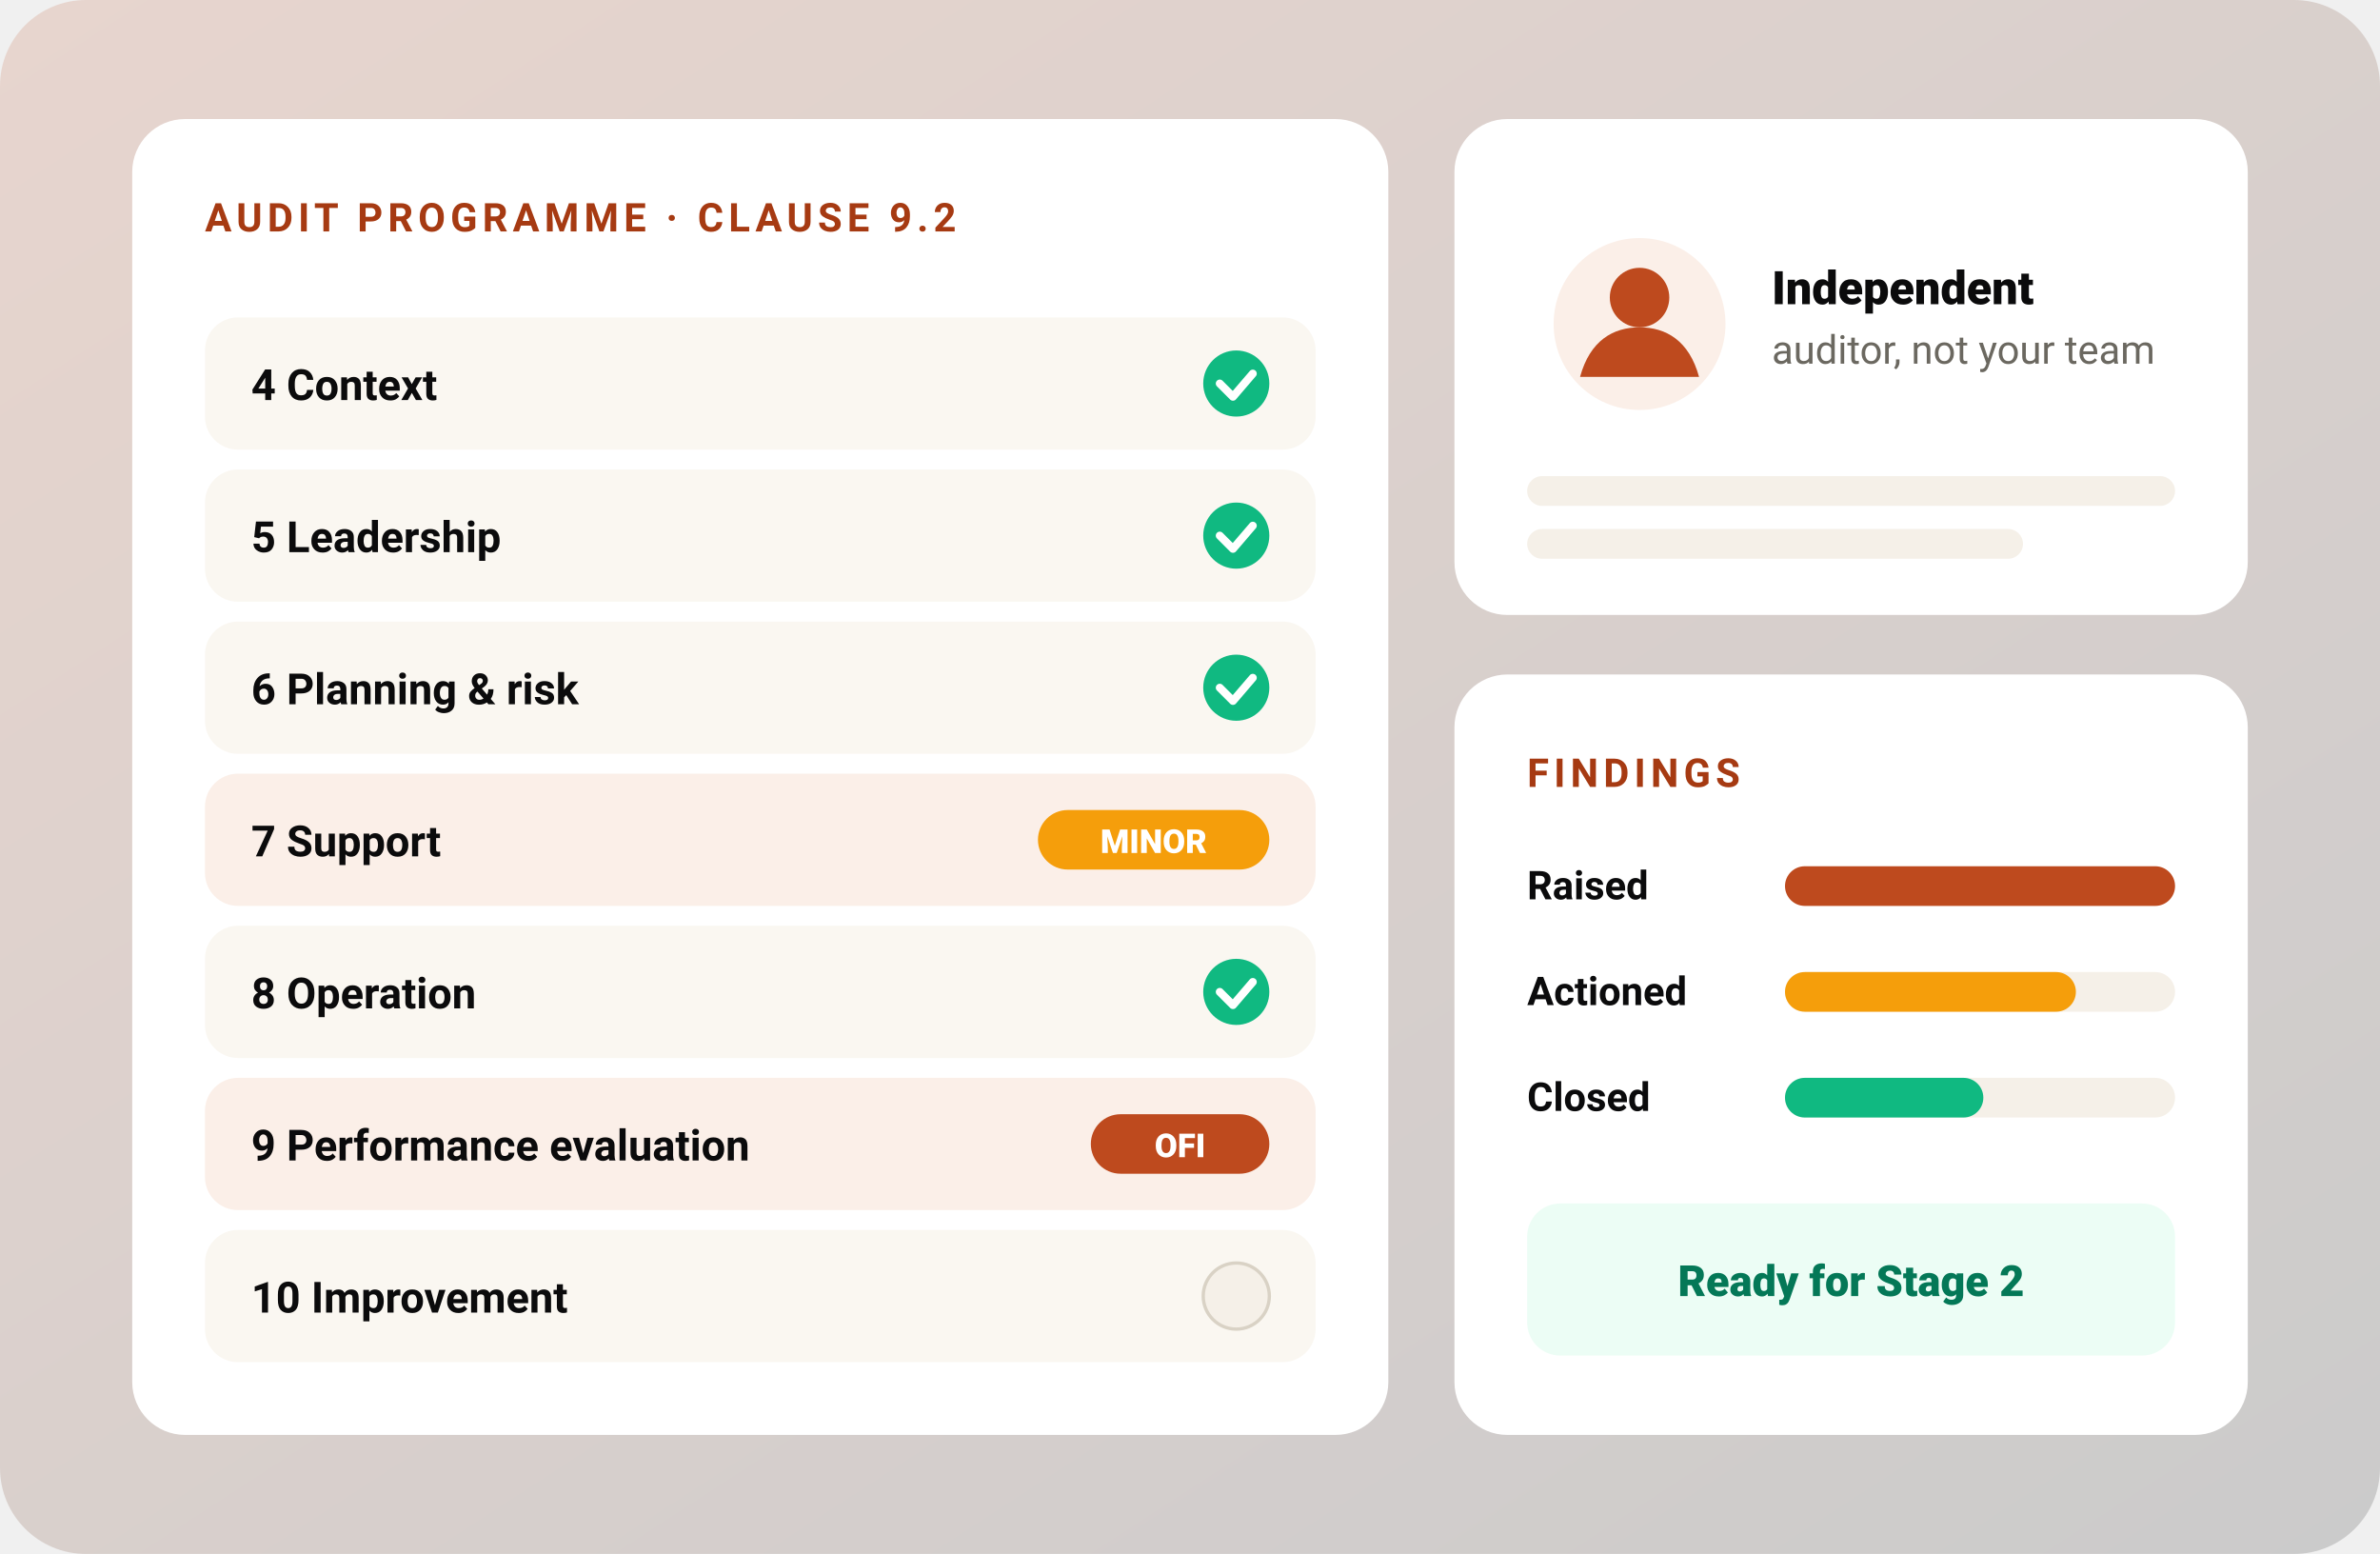
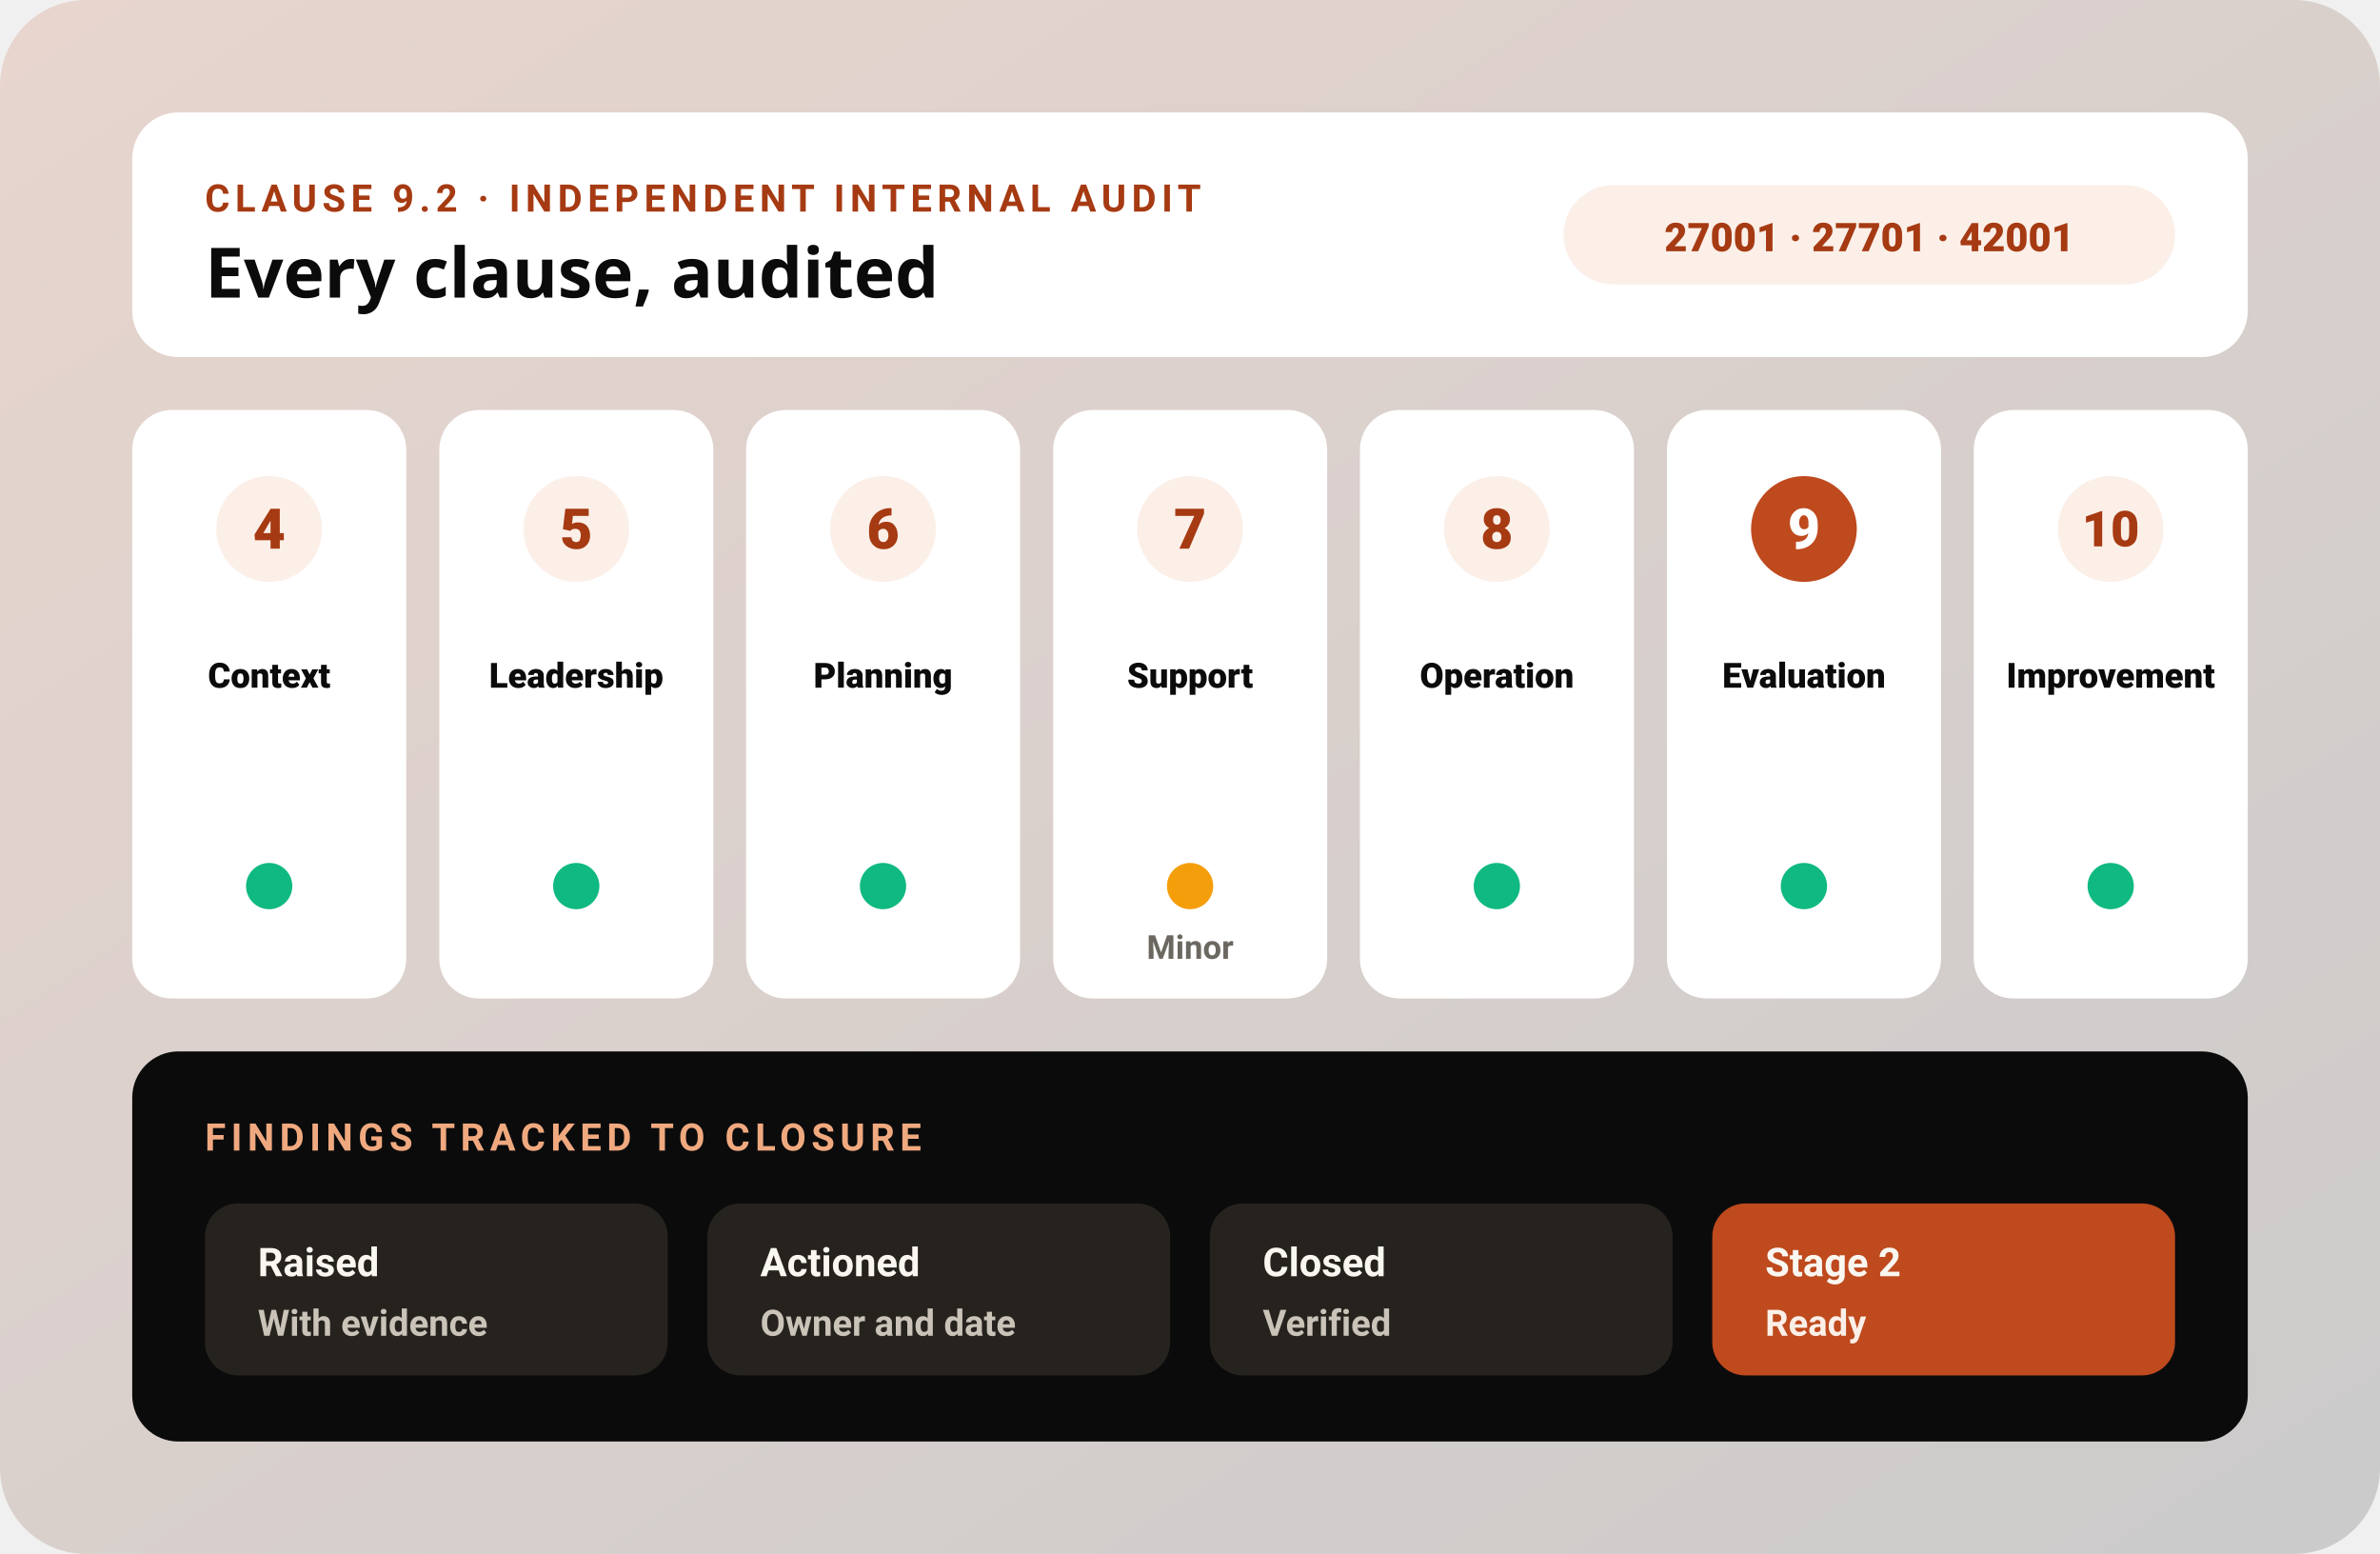
<svg xmlns="http://www.w3.org/2000/svg" viewBox="0 0 720 470" font-family="Manrope, system-ui, -apple-system, Segoe UI, Roboto, sans-serif">
  <defs>
    <linearGradient id="g" x1="0" y1="0" x2="1" y2="1">
      <stop offset="0" stop-color="#BE4A1E" stop-opacity=".16" />
      <stop offset="1" stop-color="#0B0B0C" stop-opacity=".16" />
    </linearGradient>
  </defs>
  <rect width="720" height="470" rx="26" fill="url(#g)" />
-   <g transform="translate(40,36)">
-     <rect width="380" height="398" rx="16" fill="#fff" />
-     <text x="22" y="34" font-size="12" font-weight="700" fill="#A63A12" letter-spacing="1.5">AUDIT PROGRAMME · CLAUSE 9.2</text>
-     <g font-size="13" fill="#0B0B0C">
-       <g transform="translate(22,60)">
-         <rect width="336" height="40" rx="10" fill="#FAF7F1" />
-         <text x="14" y="25" font-weight="700">4  Context</text>
-         <circle cx="312" cy="20" r="10" fill="#10B981" />
-         <path d="M307 20l4 4 6-7" fill="none" stroke="#fff" stroke-width="2.4" stroke-linecap="round" stroke-linejoin="round" />
-       </g>
-       <g transform="translate(22,106)">
-         <rect width="336" height="40" rx="10" fill="#FAF7F1" />
-         <text x="14" y="25" font-weight="700">5  Leadership</text>
-         <circle cx="312" cy="20" r="10" fill="#10B981" />
-         <path d="M307 20l4 4 6-7" fill="none" stroke="#fff" stroke-width="2.4" stroke-linecap="round" stroke-linejoin="round" />
-       </g>
-       <g transform="translate(22,152)">
-         <rect width="336" height="40" rx="10" fill="#FAF7F1" />
-         <text x="14" y="25" font-weight="700">6  Planning &amp; risk</text>
-         <circle cx="312" cy="20" r="10" fill="#10B981" />
-         <path d="M307 20l4 4 6-7" fill="none" stroke="#fff" stroke-width="2.4" stroke-linecap="round" stroke-linejoin="round" />
-       </g>
-       <g transform="translate(22,198)">
-         <rect width="336" height="40" rx="10" fill="#FBEFE8" />
-         <text x="14" y="25" font-weight="700">7  Support</text>
-         <rect x="252" y="11" width="70" height="18" rx="9" fill="#F59E0B" />
-         <text x="287" y="24" text-anchor="middle" font-size="10" fill="#fff" font-weight="800">MINOR</text>
-       </g>
-       <g transform="translate(22,244)">
-         <rect width="336" height="40" rx="10" fill="#FAF7F1" />
-         <text x="14" y="25" font-weight="700">8  Operation</text>
-         <circle cx="312" cy="20" r="10" fill="#10B981" />
-         <path d="M307 20l4 4 6-7" fill="none" stroke="#fff" stroke-width="2.4" stroke-linecap="round" stroke-linejoin="round" />
-       </g>
-       <g transform="translate(22,290)">
-         <rect width="336" height="40" rx="10" fill="#FBEFE8" />
-         <text x="14" y="25" font-weight="700">9  Performance evaluation</text>
-         <rect x="268" y="11" width="54" height="18" rx="9" fill="#BE4A1E" />
-         <text x="295" y="24" text-anchor="middle" font-size="10" fill="#fff" font-weight="800">OFI</text>
-       </g>
-       <g transform="translate(22,336)">
-         <rect width="336" height="40" rx="10" fill="#FAF7F1" />
-         <text x="14" y="25" font-weight="700">10  Improvement</text>
-         <circle cx="312" cy="20" r="10" fill="#F5F0E8" stroke="#D9D2C5" />
-       </g>
+   <g transform="translate(40,34)">
+     <rect width="640" height="74" rx="14" fill="#fff" />
+     <text x="22" y="30" font-size="11.5" font-weight="700" fill="#A63A12" letter-spacing="1.6">CLAUSE 9.2 · INDEPENDENT INTERNAL AUDIT</text>
+     <text x="22" y="56" font-family="Bricolage Grotesque, Manrope, system-ui, sans-serif" font-size="21" font-weight="700" fill="#0B0B0C">Every clause, audited</text>
+     <rect x="433" y="22" width="185" height="30" rx="15" fill="#FBEFE8" />
+     <text x="525.5" y="42" text-anchor="middle" font-size="12" font-weight="800" fill="#A63A12">27001 · 27701 · 42001</text>
+   </g>
+   <g text-anchor="middle">
+     <g transform="translate(40.0,124)">
+       <rect width="82.9" height="178" rx="12" fill="#fff" />
+       <circle cx="41.429" cy="36" r="16" fill="#FBEFE8" />
+       <text x="41.429" y="41.95" font-size="17" font-weight="800" fill="#A63A12">4</text>
+       <text x="41.429" y="84" font-size="10.5" font-weight="800" fill="#0B0B0C">Context</text>
+       <circle cx="41.429" cy="144" r="7" fill="#10B981" />
+     </g>
+     <g transform="translate(132.9,124)">
+       <rect width="82.9" height="178" rx="12" fill="#fff" />
+       <circle cx="41.429" cy="36" r="16" fill="#FBEFE8" />
+       <text x="41.429" y="41.95" font-size="17" font-weight="800" fill="#A63A12">5</text>
+       <text x="41.429" y="84" font-size="10.5" font-weight="800" fill="#0B0B0C">Leadership</text>
+       <circle cx="41.429" cy="144" r="7" fill="#10B981" />
+     </g>
+     <g transform="translate(225.7,124)">
+       <rect width="82.9" height="178" rx="12" fill="#fff" />
+       <circle cx="41.429" cy="36" r="16" fill="#FBEFE8" />
+       <text x="41.429" y="41.95" font-size="17" font-weight="800" fill="#A63A12">6</text>
+       <text x="41.429" y="84" font-size="10.5" font-weight="800" fill="#0B0B0C">Planning</text>
+       <circle cx="41.429" cy="144" r="7" fill="#10B981" />
+     </g>
+     <g transform="translate(318.6,124)">
+       <rect width="82.9" height="178" rx="12" fill="#fff" />
+       <circle cx="41.429" cy="36" r="16" fill="#FBEFE8" />
+       <text x="41.429" y="41.95" font-size="17" font-weight="800" fill="#A63A12">7</text>
+       <text x="41.429" y="84" font-size="10.5" font-weight="800" fill="#0B0B0C">Support</text>
+       <circle cx="41.429" cy="144" r="7" fill="#F59E0B" />
+       <text x="41.429" y="166" font-size="10" font-weight="700" fill="#6B6860">Minor</text>
+     </g>
+     <g transform="translate(411.4,124)">
+       <rect width="82.9" height="178" rx="12" fill="#fff" />
+       <circle cx="41.429" cy="36" r="16" fill="#FBEFE8" />
+       <text x="41.429" y="41.95" font-size="17" font-weight="800" fill="#A63A12">8</text>
+       <text x="41.429" y="84" font-size="10.5" font-weight="800" fill="#0B0B0C">Operation</text>
+       <circle cx="41.429" cy="144" r="7" fill="#10B981" />
+     </g>
+     <g transform="translate(504.3,124)">
+       <rect width="82.9" height="178" rx="12" fill="#fff" />
+       <circle cx="41.429" cy="36" r="16" fill="#BE4A1E" />
+       <text x="41.429" y="41.95" font-size="17" font-weight="800" fill="#fff">9</text>
+       <text x="41.429" y="84" font-size="10.5" font-weight="800" fill="#0B0B0C">Evaluation</text>
+       <circle cx="41.429" cy="144" r="7" fill="#10B981" />
+     </g>
+     <g transform="translate(597.1,124)">
+       <rect width="82.9" height="178" rx="12" fill="#fff" />
+       <circle cx="41.429" cy="36" r="16" fill="#FBEFE8" />
+       <text x="41.429" y="41.25" font-size="15" font-weight="800" fill="#A63A12">10</text>
+       <text x="41.429" y="84" font-size="10.5" font-weight="800" fill="#0B0B0C">Improvement</text>
+       <circle cx="41.429" cy="144" r="7" fill="#10B981" />
    </g>
  </g>
-   <g transform="translate(440,36)">
-     <rect width="240" height="150" rx="16" fill="#fff" />
-     <circle cx="56" cy="62" r="26" fill="#FBEFE8" />
-     <circle cx="56" cy="54" r="9" fill="#BE4A1E" />
-     <path d="M38 78c3-11 10-15 18-15s15 4 18 15" fill="#BE4A1E" />
-     <text x="96" y="56" font-size="14" font-weight="800" fill="#0B0B0C">Independent</text>
-     <text x="96" y="74" font-size="12" fill="#6B6860">auditor, not your team</text>
-     <rect x="22" y="108" width="196" height="9" rx="4.5" fill="#F5F0E8" />
-     <rect x="22" y="124" width="150" height="9" rx="4.5" fill="#F5F0E8" />
-   </g>
-   <g transform="translate(440,204)">
-     <rect width="240" height="230" rx="16" fill="#fff" />
-     <text x="22" y="34" font-size="12" font-weight="700" fill="#A63A12" letter-spacing="1.5">FINDINGS</text>
-     <g font-size="12" fill="#0B0B0C" font-weight="700">
-       <text x="22" y="68">Raised</text>
-       <rect x="100" y="58" width="118" height="12" rx="6" fill="#BE4A1E" />
-       <text x="22" y="100">Actioned</text>
-       <rect x="100" y="90" width="118" height="12" rx="6" fill="#F5F0E8" />
-       <rect x="100" y="90" width="88" height="12" rx="6" fill="#F59E0B" />
-       <text x="22" y="132">Closed</text>
-       <rect x="100" y="122" width="118" height="12" rx="6" fill="#F5F0E8" />
-       <rect x="100" y="122" width="60" height="12" rx="6" fill="#10B981" />
-     </g>
-     <rect x="22" y="160" width="196" height="46" rx="10" fill="#ecfdf5" />
-     <text x="120" y="188" text-anchor="middle" font-size="13" font-weight="800" fill="#047857">Ready for Stage 2</text>
+   <g transform="translate(40,318)">
+     <rect width="640" height="118" rx="14" fill="#0B0B0C" />
+     <text x="22" y="30" font-size="11.5" font-weight="700" fill="#F0A97F" letter-spacing="1.6">FINDINGS TRACKED TO CLOSURE</text>
+     <rect x="22.0" y="46" width="140.0" height="52" rx="10" fill="#26231F" />
+     <text x="38.0" y="68" font-size="12" font-weight="700" fill="#FAF7F1">Raised</text>
+     <text x="38.0" y="86" font-size="11" font-weight="600" fill="#C9C3B8">With evidence</text>
+     <rect x="174.0" y="46" width="140.0" height="52" rx="10" fill="#26231F" />
+     <text x="190.0" y="68" font-size="12" font-weight="700" fill="#FAF7F1">Actioned</text>
+     <text x="190.0" y="86" font-size="11" font-weight="600" fill="#C9C3B8">Owner and date</text>
+     <rect x="326.0" y="46" width="140.0" height="52" rx="10" fill="#26231F" />
+     <text x="342.0" y="68" font-size="12" font-weight="700" fill="#FAF7F1">Closed</text>
+     <text x="342.0" y="86" font-size="11" font-weight="600" fill="#C9C3B8">Verified</text>
+     <rect x="478.0" y="46" width="140.0" height="52" rx="10" fill="#BE4A1E" />
+     <text x="494.0" y="68" font-size="12" font-weight="700" fill="#FAF7F1">Stage 2</text>
+     <text x="494.0" y="86" font-size="11" font-weight="600" fill="#FBEFE8">Ready</text>
  </g>
</svg>
